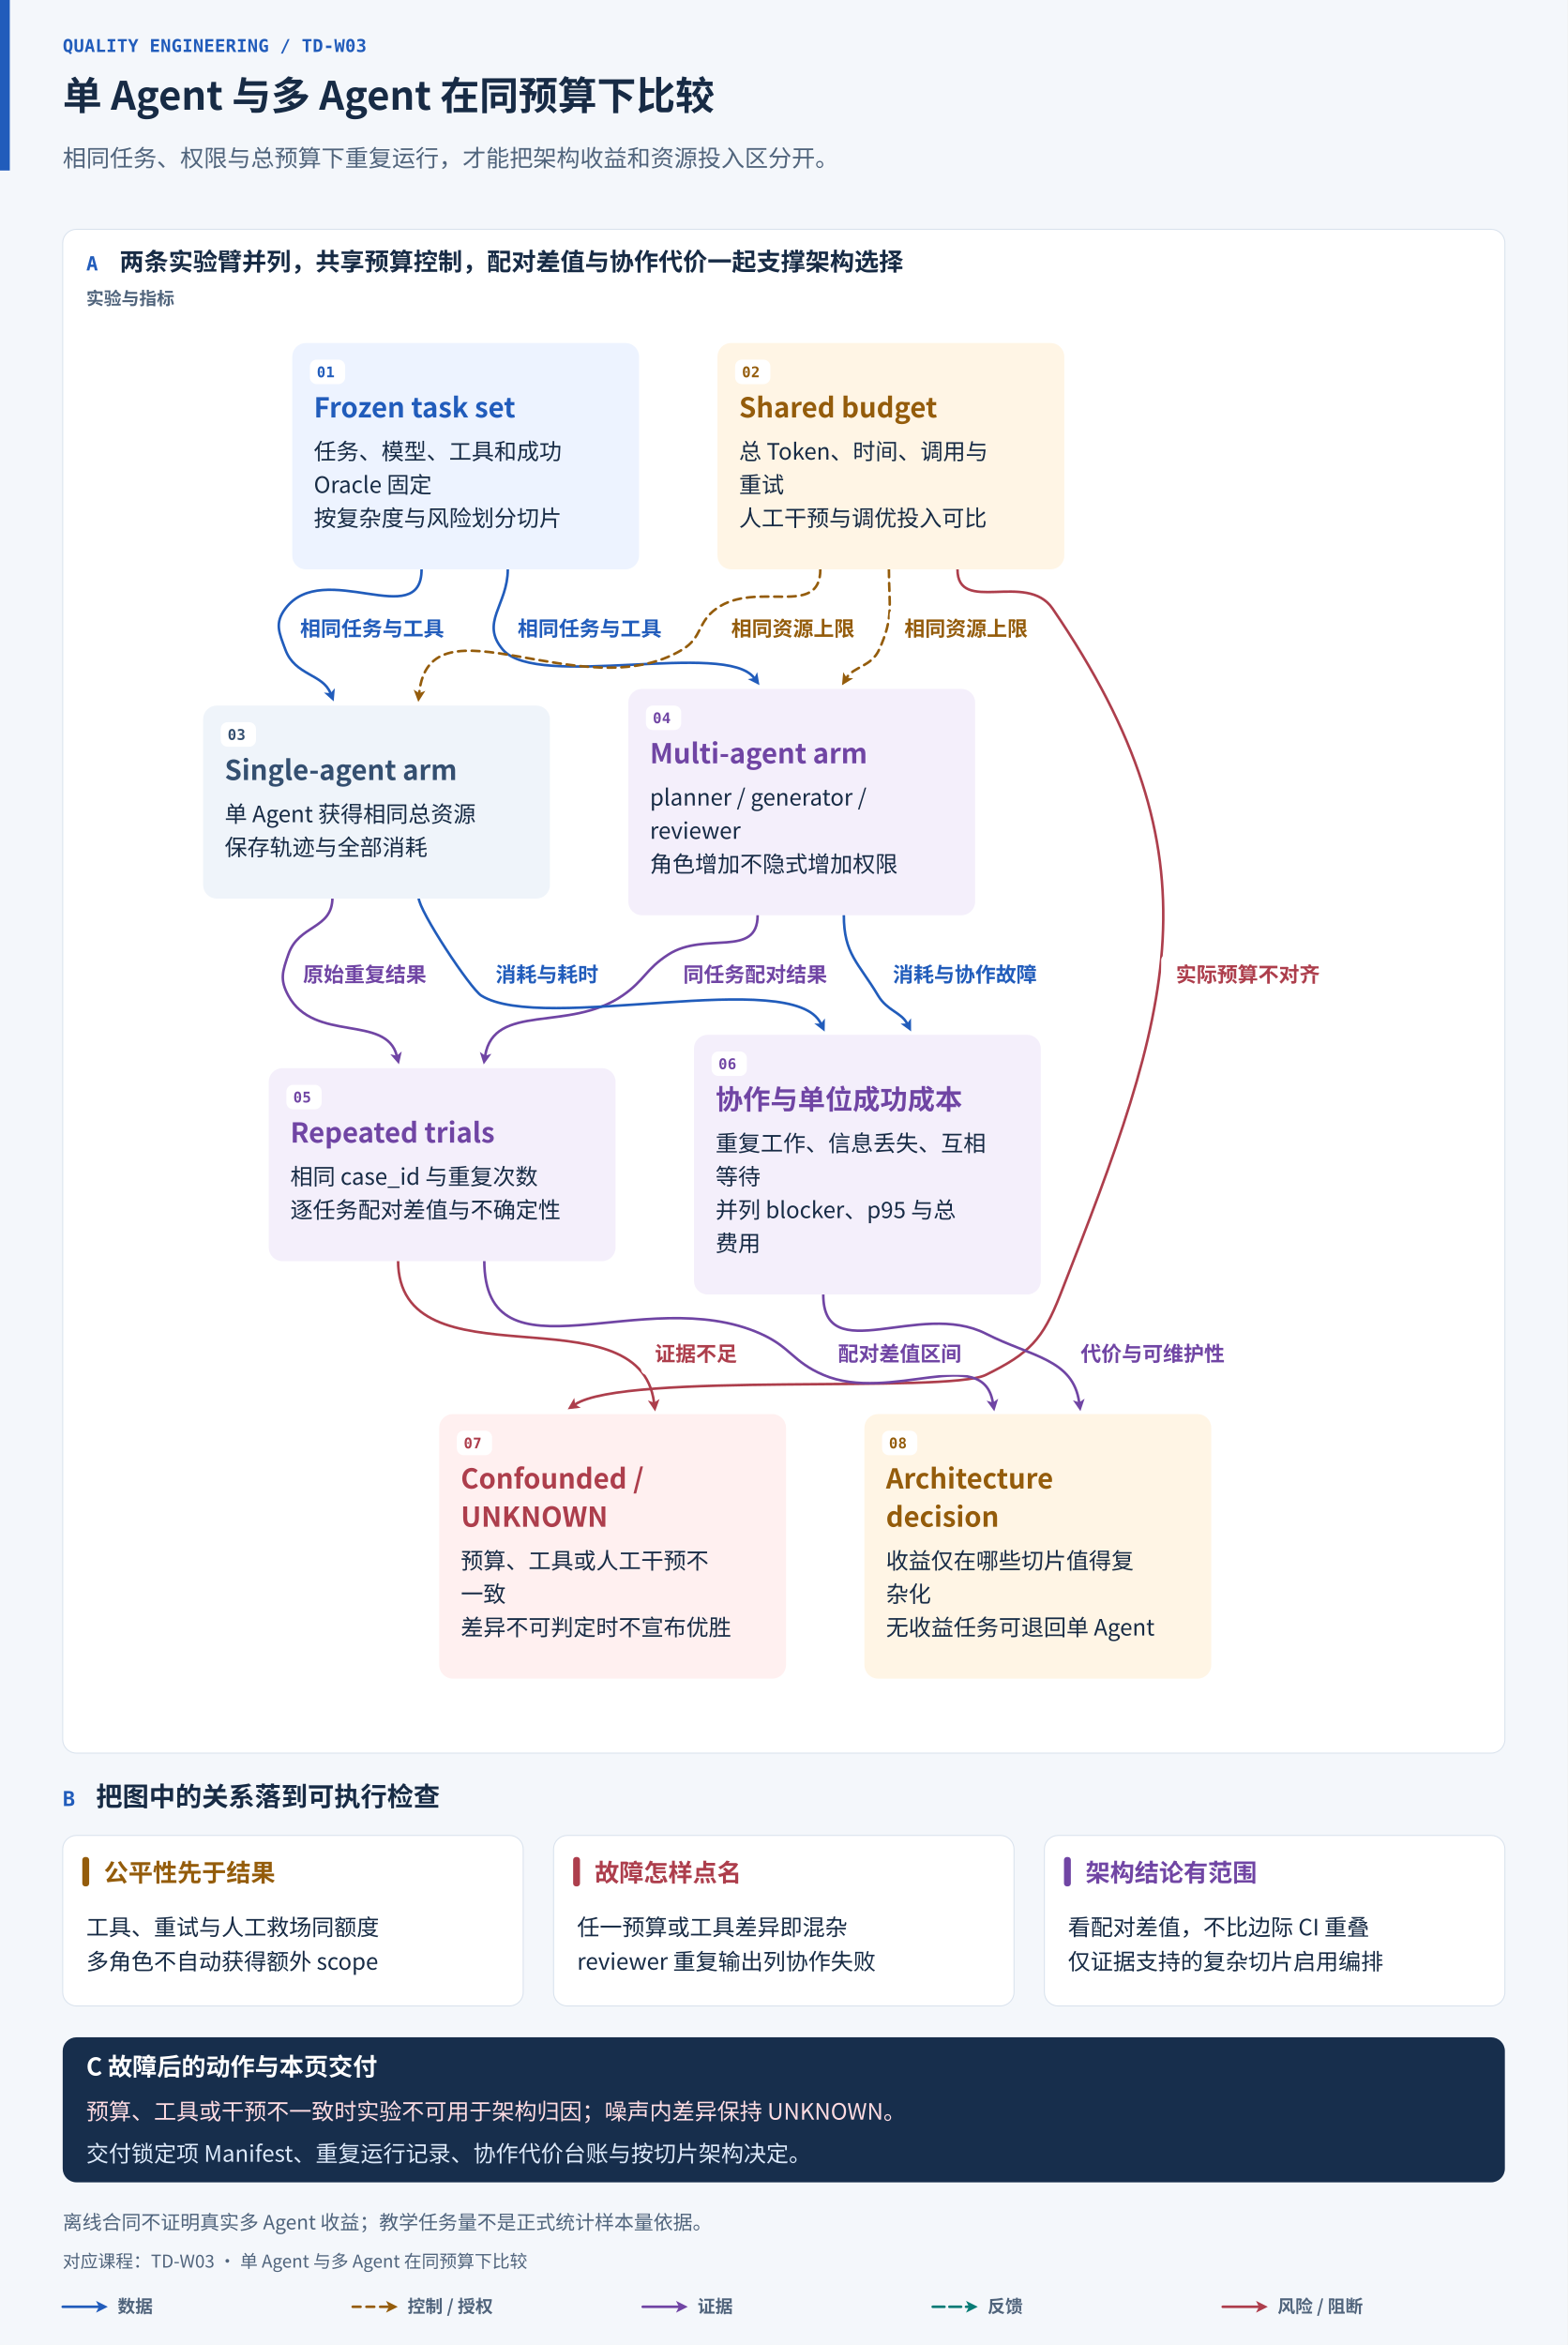
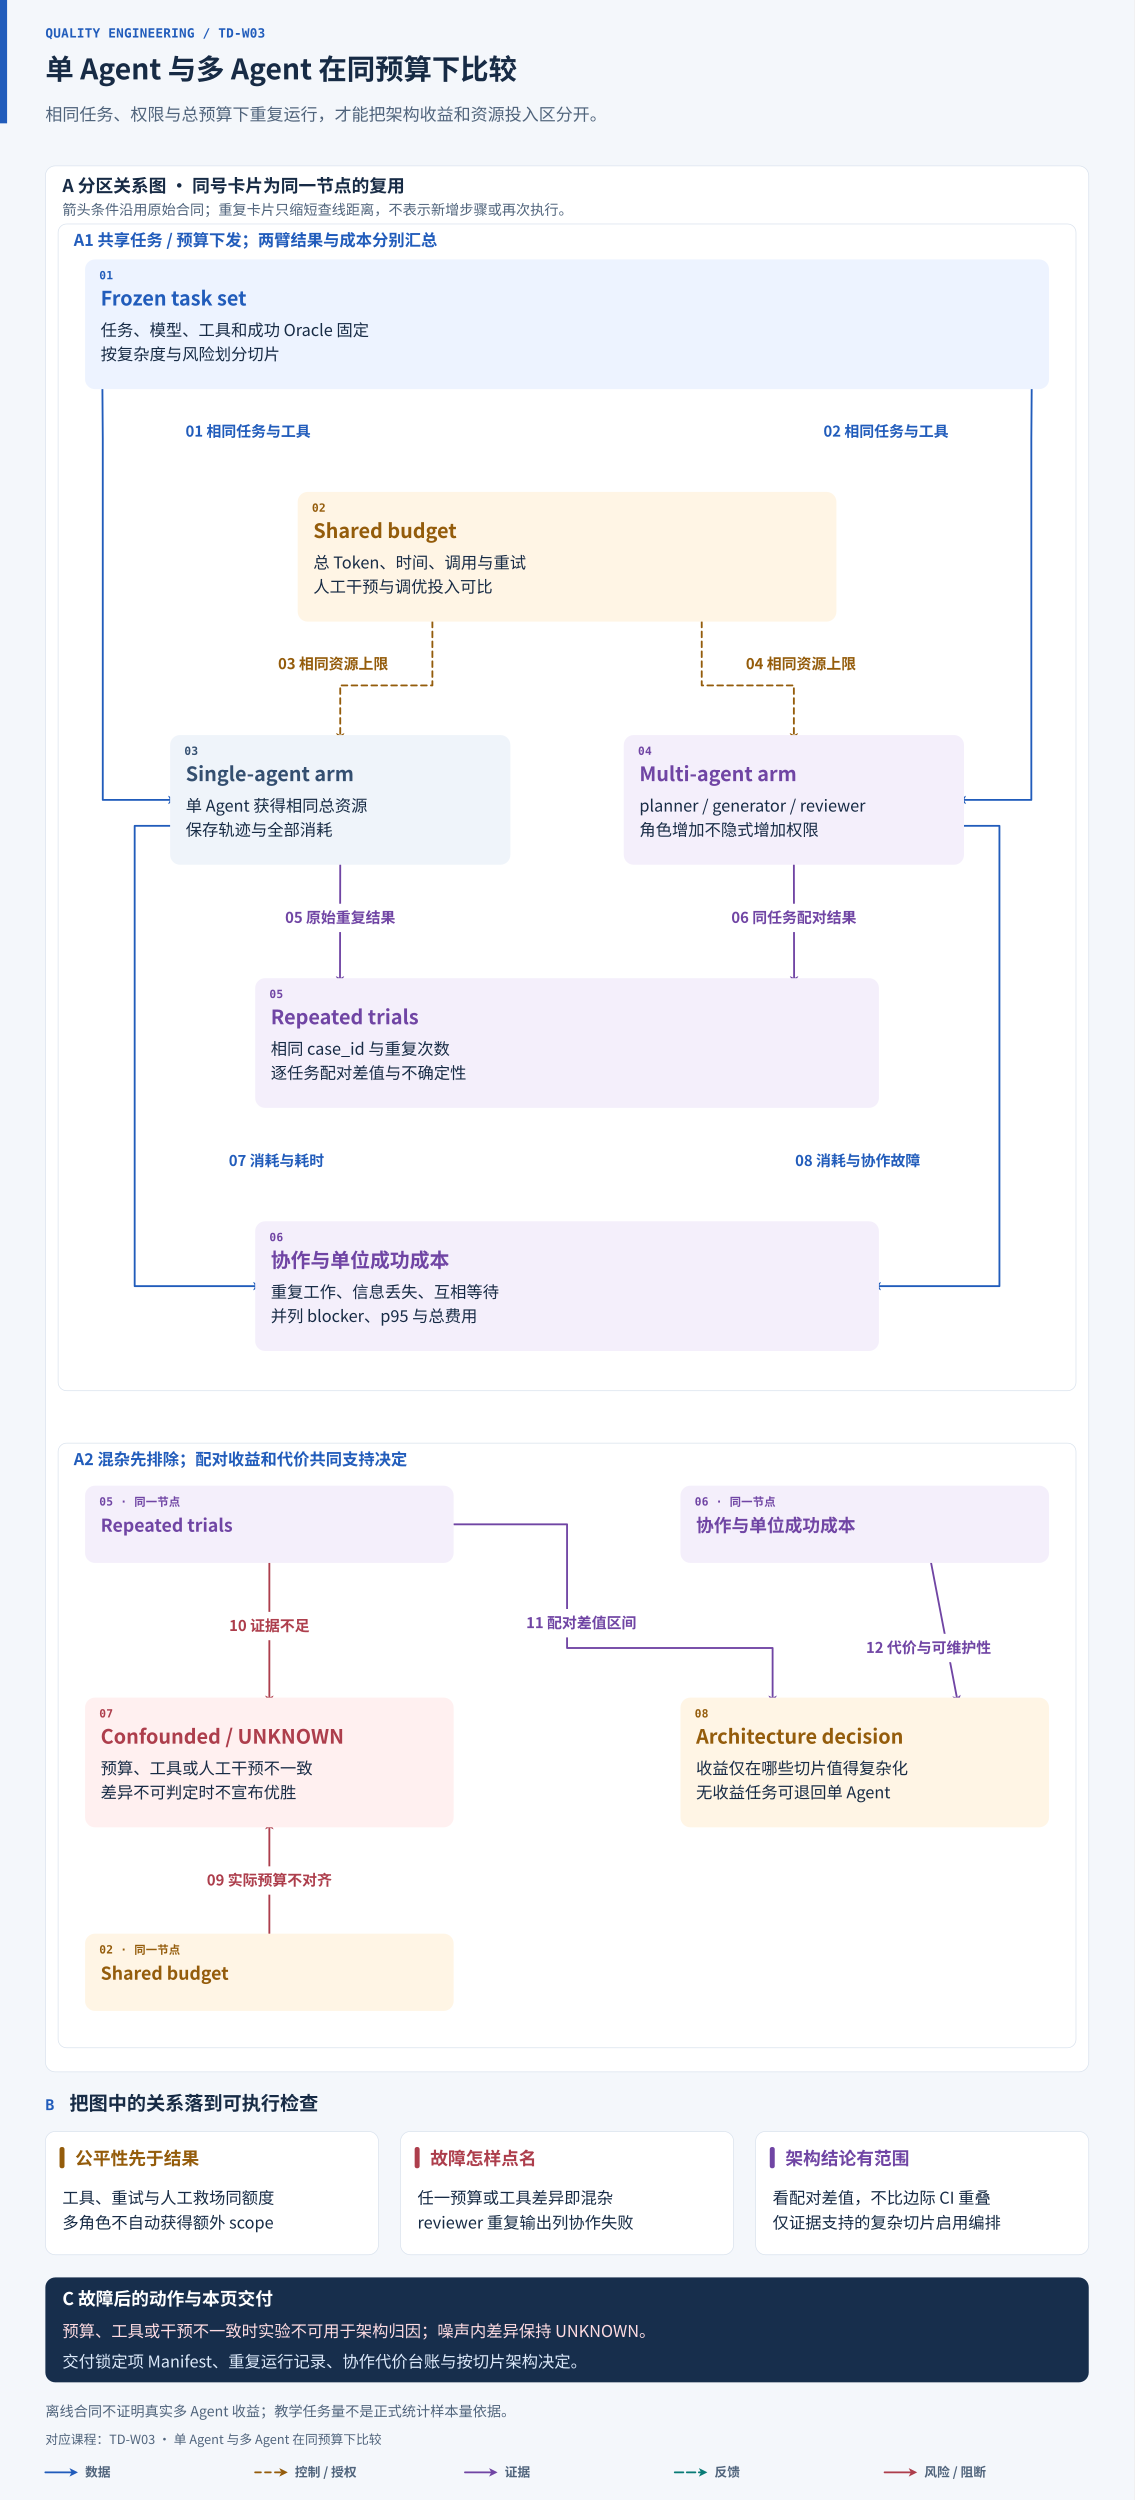
- <svg xmlns="http://www.w3.org/2000/svg" width="1600" height="2393" viewBox="0 0 1600 2393" role="img" aria-labelledby="title desc" data-redraw-version="2">
+ <svg xmlns="http://www.w3.org/2000/svg" width="1600" height="3527" viewBox="0 0 1600 3527" role="img" aria-labelledby="title desc" data-redraw-version="2">
  <style>text{font-family:'PingFang SC','Microsoft YaHei','Noto Sans CJK SC',system-ui,sans-serif}.mono{font-family:'SFMono-Regular',Consolas,monospace;letter-spacing:.25px}</style>
  <defs>
    <marker id="arr-data" markerUnits="userSpaceOnUse" markerWidth="12" markerHeight="12" refX="3" refY="6" orient="auto">
      <path d="M0 0L12 6L0 12L3 6Z" fill="#215cbb" />
    </marker>
    <marker id="arr-control" markerUnits="userSpaceOnUse" markerWidth="12" markerHeight="12" refX="3" refY="6" orient="auto">
      <path d="M0 0L12 6L0 12L3 6Z" fill="#945c0b" />
    </marker>
    <marker id="arr-evidence" markerUnits="userSpaceOnUse" markerWidth="12" markerHeight="12" refX="3" refY="6" orient="auto">
      <path d="M0 0L12 6L0 12L3 6Z" fill="#7045a4" />
    </marker>
    <marker id="arr-feedback" markerUnits="userSpaceOnUse" markerWidth="12" markerHeight="12" refX="3" refY="6" orient="auto">
      <path d="M0 0L12 6L0 12L3 6Z" fill="#087b76" />
    </marker>
    <marker id="arr-risk" markerUnits="userSpaceOnUse" markerWidth="12" markerHeight="12" refX="3" refY="6" orient="auto">
      <path d="M0 0L12 6L0 12L3 6Z" fill="#ad3e4c" />
    </marker>
  </defs>
-   <rect width="1600" height="2393" fill="#f4f7fb" />
+   <rect width="1600" height="3527" fill="#f4f7fb" />
  <rect width="10" height="174" fill="#215cbb" />
  <text x="64" y="53" font-size="18" fill="#215cbb" font-weight="750" class="mono">QUALITY ENGINEERING  /  TD-W03</text>
  <text x="64" y="112" font-size="40" fill="#172b45" font-weight="750">单 Agent 与多 Agent 在同预算下比较</text>
  <text x="64" y="170" font-size="24" fill="#50647c" font-weight="450">相同任务、权限与总预算下重复运行，才能把架构收益和资源投入区分开。</text>
-   <g id="system-graph" data-region="64,234,1472,1555">
-     <rect x="64" y="234" width="1472" height="1555" rx="14" fill="#fff" stroke="#d9e2ed" />
-     <text x="88" y="276" font-size="20" fill="#215cbb" font-weight="800" class="mono">A</text>
-     <text x="122" y="276" font-size="25" fill="#172b45" font-weight="700">两条实验臂并列，共享预算控制，配对差值与协作代价一起支撑架构选择</text>
-     <text x="88" y="311" font-size="18" fill="#50647c" font-weight="550">实验与指标</text>
-     <g transform="translate(207.3 350) scale(1)" data-graph-scale="1" data-routing="dot">
-       <path class="edge edge-data" d="M223 231 C223 295.28 122.66 219.64 84 271 C72.77 285.91 77.52 295.49 84 313 C93.77 339.42 122.2 337.58 130 357.34" fill="none" stroke="#215cbb" stroke-width="2.6" stroke-linecap="round" stroke-linejoin="round" marker-end="url(#arr-data)" data-edge-id="e0" data-from="tasks" data-to="single" />
-       <path class="edge edge-data" d="M311 231 C311 267.51 282.23 285.29 306 313 C341.24 354.07 534.07 303.28 562.5 341.89" fill="none" stroke="#215cbb" stroke-width="2.6" stroke-linecap="round" stroke-linejoin="round" marker-end="url(#arr-data)" data-edge-id="e1" data-from="tasks" data-to="multi" />
-       <path class="edge edge-control" d="M630 231 C630 281.35 565.03 241.81 524 271 C504.2 285.09 509.83 300.49 489 313 C387.88 373.71 231.16 255.47 220.57 357.34" fill="none" stroke="#945c0b" stroke-width="2.6" stroke-linecap="round" stroke-linejoin="round" stroke-dasharray="8 6" marker-end="url(#arr-control)" data-edge-id="e2" data-from="budget" data-to="single" />
-       <path class="edge edge-control" d="M700 231 C700 267.71 705.21 279.58 690 313 C682.11 330.35 663.93 330.26 656.88 341.61" fill="none" stroke="#945c0b" stroke-width="2.6" stroke-linecap="round" stroke-linejoin="round" stroke-dasharray="8 6" marker-end="url(#arr-control)" data-edge-id="e3" data-from="budget" data-to="multi" />
-       <path class="edge edge-evidence" d="M132 566 C132 598.63 97.57 593.13 87 624 C80.95 641.66 78.11 649.59 87 666 C113.21 714.36 186.88 684.82 197.67 727.31" fill="none" stroke="#7045a4" stroke-width="2.6" stroke-linecap="round" stroke-linejoin="round" marker-end="url(#arr-evidence)" data-edge-id="e4" data-from="single" data-to="trials" />
-       <path class="edge edge-evidence" d="M566 584 C566 628.18 512.15 600.1 475 624 C451.44 639.16 451.07 650.1 428 666 C373.42 703.62 296.95 672.7 287.89 727.33" fill="none" stroke="#7045a4" stroke-width="2.6" stroke-linecap="round" stroke-linejoin="round" marker-end="url(#arr-evidence)" data-edge-id="e5" data-from="multi" data-to="trials" />
-       <path class="edge edge-data" d="M220 566 C220 579.19 272.81 659.02 284 666 C346.61 705.06 602.72 636.26 630.54 694.56" fill="none" stroke="#215cbb" stroke-width="2.6" stroke-linecap="round" stroke-linejoin="round" marker-end="url(#arr-data)" data-edge-id="e6" data-from="single" data-to="cost" />
-       <path class="edge edge-data" d="M654 584 C654 623.63 668.66 631.99 689 666 C698.22 681.42 712.81 683.23 718.56 694.5" fill="none" stroke="#215cbb" stroke-width="2.6" stroke-linecap="round" stroke-linejoin="round" marker-end="url(#arr-data)" data-edge-id="e7" data-from="multi" data-to="cost" />
-       <path class="edge edge-risk" d="M770 231 C770 277.63 840.71 232.49 867 271 C1042.43 527.96 988.59 681.34 875 971 C856.86 1017.26 843.56 1031.01 799 1053 C759.7 1072.4 430.82 1049.62 379.67 1083.19" fill="none" stroke="#ad3e4c" stroke-width="2.6" stroke-linecap="round" stroke-linejoin="round" marker-end="url(#arr-risk)" data-edge-id="e8" data-from="budget" data-to="invalid" />
-       <path class="edge edge-risk" d="M199 936 C199 1067.64 445.38 963.95 460.29 1081.35" fill="none" stroke="#ad3e4c" stroke-width="2.6" stroke-linecap="round" stroke-linejoin="round" marker-end="url(#arr-risk)" data-edge-id="e9" data-from="trials" data-to="invalid" />
-       <path class="edge edge-evidence" d="M287 936 C287 1065.69 450.6 958.08 569 1011 C600.06 1024.88 601.71 1039.65 633 1053 C701.99 1082.44 796.04 1021.06 806.11 1081.28" fill="none" stroke="#7045a4" stroke-width="2.6" stroke-linecap="round" stroke-linejoin="round" marker-end="url(#arr-evidence)" data-edge-id="e10" data-from="trials" data-to="decision" />
-       <path class="edge edge-evidence" d="M633 971 C633 1046.89 731.4 976.52 799 1011 C845.18 1034.55 887.97 1036.68 894.22 1081.11" fill="none" stroke="#7045a4" stroke-width="2.6" stroke-linecap="round" stroke-linejoin="round" marker-end="url(#arr-evidence)" data-edge-id="e11" data-from="cost" data-to="decision" />
-       <g id="node-tasks" class="node node-input" data-region="91,0,354,231">
-         <rect x="91" y="0" width="354" height="231" rx="14" fill="#edf3ff" stroke="none" />
-         <rect x="109" y="17" width="36" height="25" rx="7" fill="#fff" stroke="none" />
-         <text x="116" y="35" font-size="15" fill="#215cbb" font-weight="750" class="mono">01</text>
-         <text x="113" y="76" font-size="28" fill="#215cbb" font-weight="700">Frozen task set</text>
-         <text x="113" y="119" font-size="23" fill="#172b45" font-weight="450">任务、模型、工具和成功</text>
-         <text x="113" y="153" font-size="23" fill="#172b45" font-weight="450">Oracle 固定</text>
-         <text x="113" y="187" font-size="23" fill="#172b45" font-weight="450">按复杂度与风险划分切片</text>
+   <g id="system-graph" data-region="64,234,1472,2689">
+     <rect x="64" y="234" width="1472" height="2689" rx="14" fill="#fff" stroke="#d9e2ed" />
+     <text x="88" y="271" font-size="25" fill="#172b45" font-weight="700">A  分区关系图 · 同号卡片为同一节点的复用</text>
+     <text x="88" y="303" font-size="20" fill="#50647c" font-weight="450">箭头条件沿用原始合同；重复卡片只缩短查线距离，不表示新增步骤或再次执行。</text>
+     <g transform="translate(0 234)" data-graph-scale="1" data-routing="course-2-panels">
+       <rect x="82" y="82" width="1436" height="1646" rx="12" fill="#fff" stroke="#d9e2ed" />
+       <text x="104" y="113" font-size="23" fill="#215cbb" font-weight="700">A1  共享任务 / 预算下发；两臂结果与成本分别汇总</text>
+       <rect x="82" y="1802" width="1436" height="853" rx="12" fill="#fff" stroke="#d9e2ed" />
+       <text x="104" y="1833" font-size="23" fill="#215cbb" font-weight="700">A2  混杂先排除；配对收益和代价共同支持决定</text>
+       <path class="edge edge-data" d="M144.48 315 L145 385 L145 894.5 L240 894.5" fill="none" stroke="#215cbb" stroke-width="2.6" stroke-linecap="round" stroke-linejoin="round" marker-end="url(#arr-data)" data-edge-id="e0" data-from="tasks" data-to="single" />
+       <path class="edge edge-data" d="M1455.52 315 L1455 385 L1455 894.5 L1360 894.5" fill="none" stroke="#215cbb" stroke-width="2.6" stroke-linecap="round" stroke-linejoin="round" marker-end="url(#arr-data)" data-edge-id="e1" data-from="tasks" data-to="multi" />
+       <path class="edge edge-control" d="M610 643 L610 733 L480 733 L480 803" fill="none" stroke="#945c0b" stroke-width="2.6" stroke-linecap="round" stroke-linejoin="round" stroke-dasharray="8 6" marker-end="url(#arr-control)" data-edge-id="e2" data-from="budget" data-to="single" />
+       <path class="edge edge-control" d="M990 643 L990 733 L1120 733 L1120 803" fill="none" stroke="#945c0b" stroke-width="2.6" stroke-linecap="round" stroke-linejoin="round" stroke-dasharray="8 6" marker-end="url(#arr-control)" data-edge-id="e3" data-from="budget" data-to="multi" />
+       <path class="edge edge-evidence" d="M480 986 L479.68 1146" fill="none" stroke="#7045a4" stroke-width="2.6" stroke-linecap="round" stroke-linejoin="round" marker-end="url(#arr-evidence)" data-edge-id="e4" data-from="single" data-to="trials" />
+       <path class="edge edge-evidence" d="M1120 986 L1120.32 1146" fill="none" stroke="#7045a4" stroke-width="2.6" stroke-linecap="round" stroke-linejoin="round" marker-end="url(#arr-evidence)" data-edge-id="e5" data-from="multi" data-to="trials" />
+       <path class="edge edge-data" d="M240 931.1 L190 931.1 L190 1580.5 L360 1580.5" fill="none" stroke="#215cbb" stroke-width="2.6" stroke-linecap="round" stroke-linejoin="round" marker-end="url(#arr-data)" data-edge-id="e6" data-from="single" data-to="cost" />
+       <path class="edge edge-data" d="M1360 931.1 L1410 931.1 L1410 1580.5 L1240 1580.5" fill="none" stroke="#215cbb" stroke-width="2.6" stroke-linecap="round" stroke-linejoin="round" marker-end="url(#arr-data)" data-edge-id="e7" data-from="multi" data-to="cost" />
+       <path class="edge edge-risk" d="M380 1971 L380 2066 L380 2066 L380 2161" fill="none" stroke="#ad3e4c" stroke-width="2.6" stroke-linecap="round" stroke-linejoin="round" marker-end="url(#arr-risk)" data-edge-id="e9" data-from="trials" data-to="invalid" />
+       <path class="edge edge-evidence" d="M640 1916.5 L800 1916.5 L800 2091 L1090 2091 L1090 2161" fill="none" stroke="#7045a4" stroke-width="2.6" stroke-linecap="round" stroke-linejoin="round" marker-end="url(#arr-evidence)" data-edge-id="e10" data-from="trials" data-to="decision" />
+       <path class="edge edge-evidence" d="M1313.6 1971 L1350 2161" fill="none" stroke="#7045a4" stroke-width="2.6" stroke-linecap="round" stroke-linejoin="round" marker-end="url(#arr-evidence)" data-edge-id="e11" data-from="cost" data-to="decision" />
+       <path class="edge edge-risk" d="M380 2494 L380 2344" fill="none" stroke="#ad3e4c" stroke-width="2.6" stroke-linecap="round" stroke-linejoin="round" marker-end="url(#arr-risk)" data-edge-id="e8" data-from="budget" data-to="invalid" />
+       <g id="node-TD-W03-tasks" class="node node-input" data-region="120,132,1360,183">
+         <rect x="120" y="132" width="1360" height="183" rx="14" fill="#edf3ff" stroke="none" />
+         <text x="140" y="160" font-size="16" fill="#215cbb" font-weight="750" class="mono">01</text>
+         <text x="142" y="197" font-size="28" fill="#215cbb" font-weight="700">Frozen task set</text>
+         <text x="142" y="240" font-size="23" fill="#172b45" font-weight="450">任务、模型、工具和成功 Oracle 固定</text>
+         <text x="142" y="274" font-size="23" fill="#172b45" font-weight="450">按复杂度与风险划分切片</text>
      </g>
-       <g id="node-budget" class="node node-control" data-region="525,0,354,231">
-         <rect x="525" y="0" width="354" height="231" rx="14" fill="#fff5e5" stroke="none" />
-         <rect x="543" y="17" width="36" height="25" rx="7" fill="#fff" stroke="none" />
-         <text x="550" y="35" font-size="15" fill="#945c0b" font-weight="750" class="mono">02</text>
-         <text x="547" y="76" font-size="28" fill="#945c0b" font-weight="700">Shared budget</text>
-         <text x="547" y="119" font-size="23" fill="#172b45" font-weight="450">总 Token、时间、调用与</text>
-         <text x="547" y="153" font-size="23" fill="#172b45" font-weight="450">重试</text>
-         <text x="547" y="187" font-size="23" fill="#172b45" font-weight="450">人工干预与调优投入可比</text>
+       <g id="node-TD-W03-budget" class="node node-control" data-region="420,460,760,183">
+         <rect x="420" y="460" width="760" height="183" rx="14" fill="#fff5e5" stroke="none" />
+         <text x="440" y="488" font-size="16" fill="#945c0b" font-weight="750" class="mono">02</text>
+         <text x="442" y="525" font-size="28" fill="#945c0b" font-weight="700">Shared budget</text>
+         <text x="442" y="568" font-size="23" fill="#172b45" font-weight="450">总 Token、时间、调用与重试</text>
+         <text x="442" y="602" font-size="23" fill="#172b45" font-weight="450">人工干预与调优投入可比</text>
      </g>
-       <g id="node-single" class="node node-process" data-region="0,370,354,197">
-         <rect x="0" y="370" width="354" height="197" rx="14" fill="#eff4fa" stroke="none" />
-         <rect x="18" y="387" width="36" height="25" rx="7" fill="#fff" stroke="none" />
-         <text x="25" y="405" font-size="15" fill="#344f70" font-weight="750" class="mono">03</text>
-         <text x="22" y="446" font-size="28" fill="#344f70" font-weight="700">Single-agent arm</text>
-         <text x="22" y="489" font-size="23" fill="#172b45" font-weight="450">单 Agent 获得相同总资源</text>
-         <text x="22" y="523" font-size="23" fill="#172b45" font-weight="450">保存轨迹与全部消耗</text>
+       <g id="node-TD-W03-single" class="node node-process" data-region="240,803,480,183">
+         <rect x="240" y="803" width="480" height="183" rx="14" fill="#eff4fa" stroke="none" />
+         <text x="260" y="831" font-size="16" fill="#344f70" font-weight="750" class="mono">03</text>
+         <text x="262" y="868" font-size="28" fill="#344f70" font-weight="700">Single-agent arm</text>
+         <text x="262" y="911" font-size="23" fill="#172b45" font-weight="450">单 Agent 获得相同总资源</text>
+         <text x="262" y="945" font-size="23" fill="#172b45" font-weight="450">保存轨迹与全部消耗</text>
      </g>
-       <g id="node-multi" class="node node-ai" data-region="434,353,354,231">
-         <rect x="434" y="353" width="354" height="231" rx="14" fill="#f4effb" stroke="none" />
-         <rect x="452" y="370" width="36" height="25" rx="7" fill="#fff" stroke="none" />
-         <text x="459" y="388" font-size="15" fill="#7045a4" font-weight="750" class="mono">04</text>
-         <text x="456" y="429" font-size="28" fill="#7045a4" font-weight="700">Multi-agent arm</text>
-         <text x="456" y="472" font-size="23" fill="#172b45" font-weight="450">planner / generator /</text>
-         <text x="456" y="506" font-size="23" fill="#172b45" font-weight="450">reviewer</text>
-         <text x="456" y="540" font-size="23" fill="#172b45" font-weight="450">角色增加不隐式增加权限</text>
+       <g id="node-TD-W03-multi" class="node node-ai" data-region="880,803,480,183">
+         <rect x="880" y="803" width="480" height="183" rx="14" fill="#f4effb" stroke="none" />
+         <text x="900" y="831" font-size="16" fill="#7045a4" font-weight="750" class="mono">04</text>
+         <text x="902" y="868" font-size="28" fill="#7045a4" font-weight="700">Multi-agent arm</text>
+         <text x="902" y="911" font-size="23" fill="#172b45" font-weight="450">planner / generator / reviewer</text>
+         <text x="902" y="945" font-size="23" fill="#172b45" font-weight="450">角色增加不隐式增加权限</text>
      </g>
-       <g id="node-trials" class="node node-evidence" data-region="67,740,354,197">
-         <rect x="67" y="740" width="354" height="197" rx="14" fill="#f4effb" stroke="none" />
-         <rect x="85" y="757" width="36" height="25" rx="7" fill="#fff" stroke="none" />
-         <text x="92" y="775" font-size="15" fill="#7045a4" font-weight="750" class="mono">05</text>
-         <text x="89" y="816" font-size="28" fill="#7045a4" font-weight="700">Repeated trials</text>
-         <text x="89" y="859" font-size="23" fill="#172b45" font-weight="450">相同 case_id 与重复次数</text>
-         <text x="89" y="893" font-size="23" fill="#172b45" font-weight="450">逐任务配对差值与不确定性</text>
+       <g id="node-TD-W03-trials" class="node node-evidence" data-region="360,1146,880,183">
+         <rect x="360" y="1146" width="880" height="183" rx="14" fill="#f4effb" stroke="none" />
+         <text x="380" y="1174" font-size="16" fill="#7045a4" font-weight="750" class="mono">05</text>
+         <text x="382" y="1211" font-size="28" fill="#7045a4" font-weight="700">Repeated trials</text>
+         <text x="382" y="1254" font-size="23" fill="#172b45" font-weight="450">相同 case_id 与重复次数</text>
+         <text x="382" y="1288" font-size="23" fill="#172b45" font-weight="450">逐任务配对差值与不确定性</text>
      </g>
-       <g id="node-cost" class="node node-evidence" data-region="501,706,354,265">
-         <rect x="501" y="706" width="354" height="265" rx="14" fill="#f4effb" stroke="none" />
-         <rect x="519" y="723" width="36" height="25" rx="7" fill="#fff" stroke="none" />
-         <text x="526" y="741" font-size="15" fill="#7045a4" font-weight="750" class="mono">06</text>
-         <text x="523" y="782" font-size="28" fill="#7045a4" font-weight="700">协作与单位成功成本</text>
-         <text x="523" y="825" font-size="23" fill="#172b45" font-weight="450">重复工作、信息丢失、互相</text>
-         <text x="523" y="859" font-size="23" fill="#172b45" font-weight="450">等待</text>
-         <text x="523" y="893" font-size="23" fill="#172b45" font-weight="450">并列 blocker、p95 与总</text>
-         <text x="523" y="927" font-size="23" fill="#172b45" font-weight="450">费用</text>
+       <g id="node-TD-W03-cost" class="node node-evidence" data-region="360,1489,880,183">
+         <rect x="360" y="1489" width="880" height="183" rx="14" fill="#f4effb" stroke="none" />
+         <text x="380" y="1517" font-size="16" fill="#7045a4" font-weight="750" class="mono">06</text>
+         <text x="382" y="1554" font-size="28" fill="#7045a4" font-weight="700">协作与单位成功成本</text>
+         <text x="382" y="1597" font-size="23" fill="#172b45" font-weight="450">重复工作、信息丢失、互相等待</text>
+         <text x="382" y="1631" font-size="23" fill="#172b45" font-weight="450">并列 blocker、p95 与总费用</text>
      </g>
-       <g id="node-invalid" class="node node-risk" data-region="241,1093,354,270">
-         <rect x="241" y="1093" width="354" height="270" rx="14" fill="#fff0f0" stroke="none" />
-         <rect x="259" y="1110" width="36" height="25" rx="7" fill="#fff" stroke="none" />
-         <text x="266" y="1128" font-size="15" fill="#ad3e4c" font-weight="750" class="mono">07</text>
-         <text x="263" y="1169" font-size="28" fill="#ad3e4c" font-weight="700">Confounded /</text>
-         <text x="263" y="1208" font-size="28" fill="#ad3e4c" font-weight="700">UNKNOWN</text>
-         <text x="263" y="1251" font-size="23" fill="#172b45" font-weight="450">预算、工具或人工干预不</text>
-         <text x="263" y="1285" font-size="23" fill="#172b45" font-weight="450">一致</text>
-         <text x="263" y="1319" font-size="23" fill="#172b45" font-weight="450">差异不可判定时不宣布优胜</text>
+       <g id="node-TD-W03-trials-decision" class="node node-evidence" data-region="120,1862,520,109">
+         <rect x="120" y="1862" width="520" height="109" rx="14" fill="#f4effb" stroke="none" />
+         <text x="140" y="1890" font-size="16" fill="#7045a4" font-weight="750" class="mono">05 · 同一节点</text>
+         <text x="142" y="1927" font-size="25" fill="#7045a4" font-weight="700">Repeated trials</text>
      </g>
-       <g id="node-decision" class="node node-control" data-region="675,1093,354,270">
-         <rect x="675" y="1093" width="354" height="270" rx="14" fill="#fff5e5" stroke="none" />
-         <rect x="693" y="1110" width="36" height="25" rx="7" fill="#fff" stroke="none" />
-         <text x="700" y="1128" font-size="15" fill="#945c0b" font-weight="750" class="mono">08</text>
-         <text x="697" y="1169" font-size="28" fill="#945c0b" font-weight="700">Architecture</text>
-         <text x="697" y="1208" font-size="28" fill="#945c0b" font-weight="700">decision</text>
-         <text x="697" y="1251" font-size="23" fill="#172b45" font-weight="450">收益仅在哪些切片值得复</text>
-         <text x="697" y="1285" font-size="23" fill="#172b45" font-weight="450">杂化</text>
-         <text x="697" y="1319" font-size="23" fill="#172b45" font-weight="450">无收益任务可退回单 Agent</text>
+       <g id="node-TD-W03-cost-decision" class="node node-evidence" data-region="960,1862,520,109">
+         <rect x="960" y="1862" width="520" height="109" rx="14" fill="#f4effb" stroke="none" />
+         <text x="980" y="1890" font-size="16" fill="#7045a4" font-weight="750" class="mono">06 · 同一节点</text>
+         <text x="982" y="1927" font-size="25" fill="#7045a4" font-weight="700">协作与单位成功成本</text>
      </g>
-       <rect x="84" y="271" width="177" height="42" rx="6" fill="#fff" stroke="none" />
-       <text x="172.5" y="299" font-size="21" fill="#215cbb" font-weight="600" text-anchor="middle" class="edge-label" data-edge-id="e0">相同任务与工具</text>
-       <rect x="306" y="271" width="177" height="42" rx="6" fill="#fff" stroke="none" />
-       <text x="394.5" y="299" font-size="21" fill="#215cbb" font-weight="600" text-anchor="middle" class="edge-label" data-edge-id="e1">相同任务与工具</text>
-       <rect x="524" y="271" width="156" height="42" rx="6" fill="#fff" stroke="none" />
-       <text x="602" y="299" font-size="21" fill="#945c0b" font-weight="600" text-anchor="middle" class="edge-label" data-edge-id="e2">相同资源上限</text>
-       <rect x="700.77" y="271" width="156" height="42" rx="6" fill="#fff" stroke="none" />
-       <text x="778.77" y="299" font-size="21" fill="#945c0b" font-weight="600" text-anchor="middle" class="edge-label" data-edge-id="e3">相同资源上限</text>
-       <rect x="87" y="624" width="156" height="42" rx="6" fill="#fff" stroke="none" />
-       <text x="165" y="652" font-size="21" fill="#7045a4" font-weight="600" text-anchor="middle" class="edge-label" data-edge-id="e4">原始重复结果</text>
-       <rect x="475" y="624" width="177" height="42" rx="6" fill="#fff" stroke="none" />
-       <text x="563.5" y="652" font-size="21" fill="#7045a4" font-weight="600" text-anchor="middle" class="edge-label" data-edge-id="e5">同任务配对结果</text>
-       <rect x="284" y="624" width="134" height="42" rx="6" fill="#fff" stroke="none" />
-       <text x="351" y="652" font-size="21" fill="#215cbb" font-weight="600" text-anchor="middle" class="edge-label" data-edge-id="e6">消耗与耗时</text>
-       <rect x="689" y="624" width="177" height="42" rx="6" fill="#fff" stroke="none" />
-       <text x="777.5" y="652" font-size="21" fill="#215cbb" font-weight="600" text-anchor="middle" class="edge-label" data-edge-id="e7">消耗与协作故障</text>
-       <rect x="977.9" y="624" width="177" height="42" rx="6" fill="#fff" stroke="none" />
-       <text x="1066.4" y="652" font-size="21" fill="#ad3e4c" font-weight="600" text-anchor="middle" class="edge-label" data-edge-id="e8">实际预算不对齐</text>
-       <rect x="447.03" y="1011" width="112" height="42" rx="6" fill="#fff" stroke="none" />
-       <text x="503.03" y="1039" font-size="21" fill="#ad3e4c" font-weight="600" text-anchor="middle" class="edge-label" data-edge-id="e9">证据不足</text>
-       <rect x="633" y="1011" width="156" height="42" rx="6" fill="#fff" stroke="none" />
-       <text x="711" y="1039" font-size="21" fill="#7045a4" font-weight="600" text-anchor="middle" class="edge-label" data-edge-id="e10">配对差值区间</text>
-       <rect x="880.69" y="1011" width="177" height="42" rx="6" fill="#fff" stroke="none" />
-       <text x="969.19" y="1039" font-size="21" fill="#7045a4" font-weight="600" text-anchor="middle" class="edge-label" data-edge-id="e11">代价与可维护性</text>
+       <g id="node-TD-W03-invalid" class="node node-risk" data-region="120,2161,520,183">
+         <rect x="120" y="2161" width="520" height="183" rx="14" fill="#fff0f0" stroke="none" />
+         <text x="140" y="2189" font-size="16" fill="#ad3e4c" font-weight="750" class="mono">07</text>
+         <text x="142" y="2226" font-size="28" fill="#ad3e4c" font-weight="700">Confounded / UNKNOWN</text>
+         <text x="142" y="2269" font-size="23" fill="#172b45" font-weight="450">预算、工具或人工干预不一致</text>
+         <text x="142" y="2303" font-size="23" fill="#172b45" font-weight="450">差异不可判定时不宣布优胜</text>
+       </g>
+       <g id="node-TD-W03-decision" class="node node-control" data-region="960,2161,520,183">
+         <rect x="960" y="2161" width="520" height="183" rx="14" fill="#fff5e5" stroke="none" />
+         <text x="980" y="2189" font-size="16" fill="#945c0b" font-weight="750" class="mono">08</text>
+         <text x="982" y="2226" font-size="28" fill="#945c0b" font-weight="700">Architecture decision</text>
+         <text x="982" y="2269" font-size="23" fill="#172b45" font-weight="450">收益仅在哪些切片值得复杂化</text>
+         <text x="982" y="2303" font-size="23" fill="#172b45" font-weight="450">无收益任务可退回单 Agent</text>
+       </g>
+       <g id="node-TD-W03-budget-invalid" class="node node-control" data-region="120,2494,520,109">
+         <rect x="120" y="2494" width="520" height="109" rx="14" fill="#fff5e5" stroke="none" />
+         <text x="140" y="2522" font-size="16" fill="#945c0b" font-weight="750" class="mono">02 · 同一节点</text>
+         <text x="142" y="2559" font-size="25" fill="#945c0b" font-weight="700">Shared budget</text>
+       </g>
+       <rect x="243.77" y="355" width="212.46" height="40" rx="6" fill="#fff" stroke="none" />
+       <text x="350" y="382" font-size="21" fill="#215cbb" font-weight="600" text-anchor="middle" class="edge-label" data-edge-id="e0">01  相同任务与工具</text>
+       <rect x="1143.77" y="355" width="212.46" height="40" rx="6" fill="#fff" stroke="none" />
+       <text x="1250" y="382" font-size="21" fill="#215cbb" font-weight="600" text-anchor="middle" class="edge-label" data-edge-id="e1">02  相同任务与工具</text>
+       <rect x="374.69" y="683" width="190.62" height="40" rx="6" fill="#fff" stroke="none" />
+       <text x="470" y="710" font-size="21" fill="#945c0b" font-weight="600" text-anchor="middle" class="edge-label" data-edge-id="e2">03  相同资源上限</text>
+       <rect x="1034.69" y="683" width="190.62" height="40" rx="6" fill="#fff" stroke="none" />
+       <text x="1130" y="710" font-size="21" fill="#945c0b" font-weight="600" text-anchor="middle" class="edge-label" data-edge-id="e3">04  相同资源上限</text>
+       <rect x="384.69" y="1041" width="190.62" height="40" rx="6" fill="#fff" stroke="none" />
+       <text x="480" y="1068" font-size="21" fill="#7045a4" font-weight="600" text-anchor="middle" class="edge-label" data-edge-id="e4">05  原始重复结果</text>
+       <rect x="1013.77" y="1041" width="212.46" height="40" rx="6" fill="#fff" stroke="none" />
+       <text x="1120" y="1068" font-size="21" fill="#7045a4" font-weight="600" text-anchor="middle" class="edge-label" data-edge-id="e5">06  同任务配对结果</text>
+       <rect x="305.61" y="1384" width="168.78" height="40" rx="6" fill="#fff" stroke="none" />
+       <text x="390" y="1411" font-size="21" fill="#215cbb" font-weight="600" text-anchor="middle" class="edge-label" data-edge-id="e6">07  消耗与耗时</text>
+       <rect x="1103.77" y="1384" width="212.46" height="40" rx="6" fill="#fff" stroke="none" />
+       <text x="1210" y="1411" font-size="21" fill="#215cbb" font-weight="600" text-anchor="middle" class="edge-label" data-edge-id="e7">08  消耗与协作故障</text>
+       <rect x="306.53" y="2040" width="146.94" height="40" rx="6" fill="#fff" stroke="none" />
+       <text x="380" y="2067" font-size="21" fill="#ad3e4c" font-weight="600" text-anchor="middle" class="edge-label" data-edge-id="e9">10  证据不足</text>
+       <rect x="724.69" y="2036" width="190.62" height="40" rx="6" fill="#fff" stroke="none" />
+       <text x="820" y="2063" font-size="21" fill="#7045a4" font-weight="600" text-anchor="middle" class="edge-label" data-edge-id="e10">11  配对差值区间</text>
+       <rect x="1203.77" y="2071" width="212.46" height="40" rx="6" fill="#fff" stroke="none" />
+       <text x="1310" y="2098" font-size="21" fill="#7045a4" font-weight="600" text-anchor="middle" class="edge-label" data-edge-id="e11">12  代价与可维护性</text>
+       <rect x="273.77" y="2399" width="212.46" height="40" rx="6" fill="#fff" stroke="none" />
+       <text x="380" y="2426" font-size="21" fill="#ad3e4c" font-weight="600" text-anchor="middle" class="edge-label" data-edge-id="e8">09  实际预算不对齐</text>
    </g>
  </g>
-   <text x="64" y="1843" font-size="21" fill="#215cbb" font-weight="800" class="mono">B</text>
-   <text x="98" y="1843" font-size="27" fill="#172b45" font-weight="700">把图中的关系落到可执行检查</text>
-   <g id="detail-0" data-region="64,1873,470,174">
-     <rect x="64" y="1873" width="470" height="174" rx="14" fill="#fff" stroke="#d9e2ed" />
-     <rect x="84" y="1895" width="7" height="30" rx="3" fill="#945c0b" stroke="none" />
-     <text x="106" y="1920" font-size="25" fill="#945c0b" font-weight="700">公平性先于结果</text>
-     <text x="88" y="1975" font-size="23" fill="#172b45" font-weight="450">工具、重试与人工救场同额度</text>
-     <text x="88" y="2010" font-size="23" fill="#172b45" font-weight="450">多角色不自动获得额外 scope</text>
+   <text x="64" y="2977" font-size="21" fill="#215cbb" font-weight="800" class="mono">B</text>
+   <text x="98" y="2977" font-size="27" fill="#172b45" font-weight="700">把图中的关系落到可执行检查</text>
+   <g id="detail-0" data-region="64,3007,470,174">
+     <rect x="64" y="3007" width="470" height="174" rx="14" fill="#fff" stroke="#d9e2ed" />
+     <rect x="84" y="3029" width="7" height="30" rx="3" fill="#945c0b" stroke="none" />
+     <text x="106" y="3054" font-size="25" fill="#945c0b" font-weight="700">公平性先于结果</text>
+     <text x="88" y="3109" font-size="23" fill="#172b45" font-weight="450">工具、重试与人工救场同额度</text>
+     <text x="88" y="3144" font-size="23" fill="#172b45" font-weight="450">多角色不自动获得额外 scope</text>
  </g>
-   <g id="detail-1" data-region="565,1873,470,174">
-     <rect x="565" y="1873" width="470" height="174" rx="14" fill="#fff" stroke="#d9e2ed" />
-     <rect x="585" y="1895" width="7" height="30" rx="3" fill="#ad3e4c" stroke="none" />
-     <text x="607" y="1920" font-size="25" fill="#ad3e4c" font-weight="700">故障怎样点名</text>
-     <text x="589" y="1975" font-size="23" fill="#172b45" font-weight="450">任一预算或工具差异即混杂</text>
-     <text x="589" y="2010" font-size="23" fill="#172b45" font-weight="450">reviewer 重复输出列协作失败</text>
+   <g id="detail-1" data-region="565,3007,470,174">
+     <rect x="565" y="3007" width="470" height="174" rx="14" fill="#fff" stroke="#d9e2ed" />
+     <rect x="585" y="3029" width="7" height="30" rx="3" fill="#ad3e4c" stroke="none" />
+     <text x="607" y="3054" font-size="25" fill="#ad3e4c" font-weight="700">故障怎样点名</text>
+     <text x="589" y="3109" font-size="23" fill="#172b45" font-weight="450">任一预算或工具差异即混杂</text>
+     <text x="589" y="3144" font-size="23" fill="#172b45" font-weight="450">reviewer 重复输出列协作失败</text>
  </g>
-   <g id="detail-2" data-region="1066,1873,470,174">
-     <rect x="1066" y="1873" width="470" height="174" rx="14" fill="#fff" stroke="#d9e2ed" />
-     <rect x="1086" y="1895" width="7" height="30" rx="3" fill="#7045a4" stroke="none" />
-     <text x="1108" y="1920" font-size="25" fill="#7045a4" font-weight="700">架构结论有范围</text>
-     <text x="1090" y="1975" font-size="23" fill="#172b45" font-weight="450">看配对差值，不比边际 CI 重叠</text>
-     <text x="1090" y="2010" font-size="23" fill="#172b45" font-weight="450">仅证据支持的复杂切片启用编排</text>
+   <g id="detail-2" data-region="1066,3007,470,174">
+     <rect x="1066" y="3007" width="470" height="174" rx="14" fill="#fff" stroke="#d9e2ed" />
+     <rect x="1086" y="3029" width="7" height="30" rx="3" fill="#7045a4" stroke="none" />
+     <text x="1108" y="3054" font-size="25" fill="#7045a4" font-weight="700">架构结论有范围</text>
+     <text x="1090" y="3109" font-size="23" fill="#172b45" font-weight="450">看配对差值，不比边际 CI 重叠</text>
+     <text x="1090" y="3144" font-size="23" fill="#172b45" font-weight="450">仅证据支持的复杂切片启用编排</text>
  </g>
-   <g id="failure-and-output" data-region="64,2079,1472,148">
-     <rect x="64" y="2079" width="1472" height="148" rx="14" fill="#172e4c" stroke="none" />
-     <text x="88" y="2118" font-size="25" fill="#fff" font-weight="700">C  故障后的动作与本页交付</text>
-     <text x="88" y="2163" font-size="23" fill="#ffdce2" font-weight="450">预算、工具或干预不一致时实验不可用于架构归因；噪声内差异保持 UNKNOWN。</text>
-     <text x="88" y="2206" font-size="23" fill="#dce9fa" font-weight="450">交付锁定项 Manifest、重复运行记录、协作代价台账与按切片架构决定。</text>
+   <g id="failure-and-output" data-region="64,3213,1472,148">
+     <rect x="64" y="3213" width="1472" height="148" rx="14" fill="#172e4c" stroke="none" />
+     <text x="88" y="3252" font-size="25" fill="#fff" font-weight="700">C  故障后的动作与本页交付</text>
+     <text x="88" y="3297" font-size="23" fill="#ffdce2" font-weight="450">预算、工具或干预不一致时实验不可用于架构归因；噪声内差异保持 UNKNOWN。</text>
+     <text x="88" y="3340" font-size="23" fill="#dce9fa" font-weight="450">交付锁定项 Manifest、重复运行记录、协作代价台账与按切片架构决定。</text>
  </g>
-   <text x="64" y="2275" font-size="20" fill="#50647c" font-weight="450">离线合同不证明真实多 Agent 收益；教学任务量不是正式统计样本量依据。</text>
-   <text x="64" y="2314" font-size="18" fill="#50647c" font-weight="450">对应课程：TD-W03 · 单 Agent 与多 Agent 在同预算下比较</text>
-   <path class="edge edge-data" d="M64 2354 L101 2354" fill="none" stroke="#215cbb" stroke-width="2.6" stroke-linecap="round" stroke-linejoin="round" marker-end="url(#arr-data)" />
-   <text x="120" y="2360" font-size="18" fill="#50647c" font-weight="550">数据</text>
-   <path class="edge edge-control" d="M360 2354 L397 2354" fill="none" stroke="#945c0b" stroke-width="2.6" stroke-linecap="round" stroke-linejoin="round" stroke-dasharray="8 6" marker-end="url(#arr-control)" />
-   <text x="416" y="2360" font-size="18" fill="#50647c" font-weight="550">控制 / 授权</text>
-   <path class="edge edge-evidence" d="M656 2354 L693 2354" fill="none" stroke="#7045a4" stroke-width="2.6" stroke-linecap="round" stroke-linejoin="round" marker-end="url(#arr-evidence)" />
-   <text x="712" y="2360" font-size="18" fill="#50647c" font-weight="550">证据</text>
-   <path class="edge edge-feedback" d="M952 2354 L989 2354" fill="none" stroke="#087b76" stroke-width="2.6" stroke-linecap="round" stroke-linejoin="round" stroke-dasharray="12 5" marker-end="url(#arr-feedback)" />
-   <text x="1008" y="2360" font-size="18" fill="#50647c" font-weight="550">反馈</text>
-   <path class="edge edge-risk" d="M1248 2354 L1285 2354" fill="none" stroke="#ad3e4c" stroke-width="2.6" stroke-linecap="round" stroke-linejoin="round" marker-end="url(#arr-risk)" />
-   <text x="1304" y="2360" font-size="18" fill="#50647c" font-weight="550">风险 / 阻断</text>
+   <text x="64" y="3409" font-size="20" fill="#50647c" font-weight="450">离线合同不证明真实多 Agent 收益；教学任务量不是正式统计样本量依据。</text>
+   <text x="64" y="3448" font-size="18" fill="#50647c" font-weight="450">对应课程：TD-W03 · 单 Agent 与多 Agent 在同预算下比较</text>
+   <path class="edge edge-data" d="M64 3488 L101 3488" fill="none" stroke="#215cbb" stroke-width="2.6" stroke-linecap="round" stroke-linejoin="round" marker-end="url(#arr-data)" />
+   <text x="120" y="3494" font-size="18" fill="#50647c" font-weight="550">数据</text>
+   <path class="edge edge-control" d="M360 3488 L397 3488" fill="none" stroke="#945c0b" stroke-width="2.6" stroke-linecap="round" stroke-linejoin="round" stroke-dasharray="8 6" marker-end="url(#arr-control)" />
+   <text x="416" y="3494" font-size="18" fill="#50647c" font-weight="550">控制 / 授权</text>
+   <path class="edge edge-evidence" d="M656 3488 L693 3488" fill="none" stroke="#7045a4" stroke-width="2.6" stroke-linecap="round" stroke-linejoin="round" marker-end="url(#arr-evidence)" />
+   <text x="712" y="3494" font-size="18" fill="#50647c" font-weight="550">证据</text>
+   <path class="edge edge-feedback" d="M952 3488 L989 3488" fill="none" stroke="#087b76" stroke-width="2.6" stroke-linecap="round" stroke-linejoin="round" stroke-dasharray="12 5" marker-end="url(#arr-feedback)" />
+   <text x="1008" y="3494" font-size="18" fill="#50647c" font-weight="550">反馈</text>
+   <path class="edge edge-risk" d="M1248 3488 L1285 3488" fill="none" stroke="#ad3e4c" stroke-width="2.6" stroke-linecap="round" stroke-linejoin="round" marker-end="url(#arr-risk)" />
+   <text x="1304" y="3494" font-size="18" fill="#50647c" font-weight="550">风险 / 阻断</text>
</svg>
